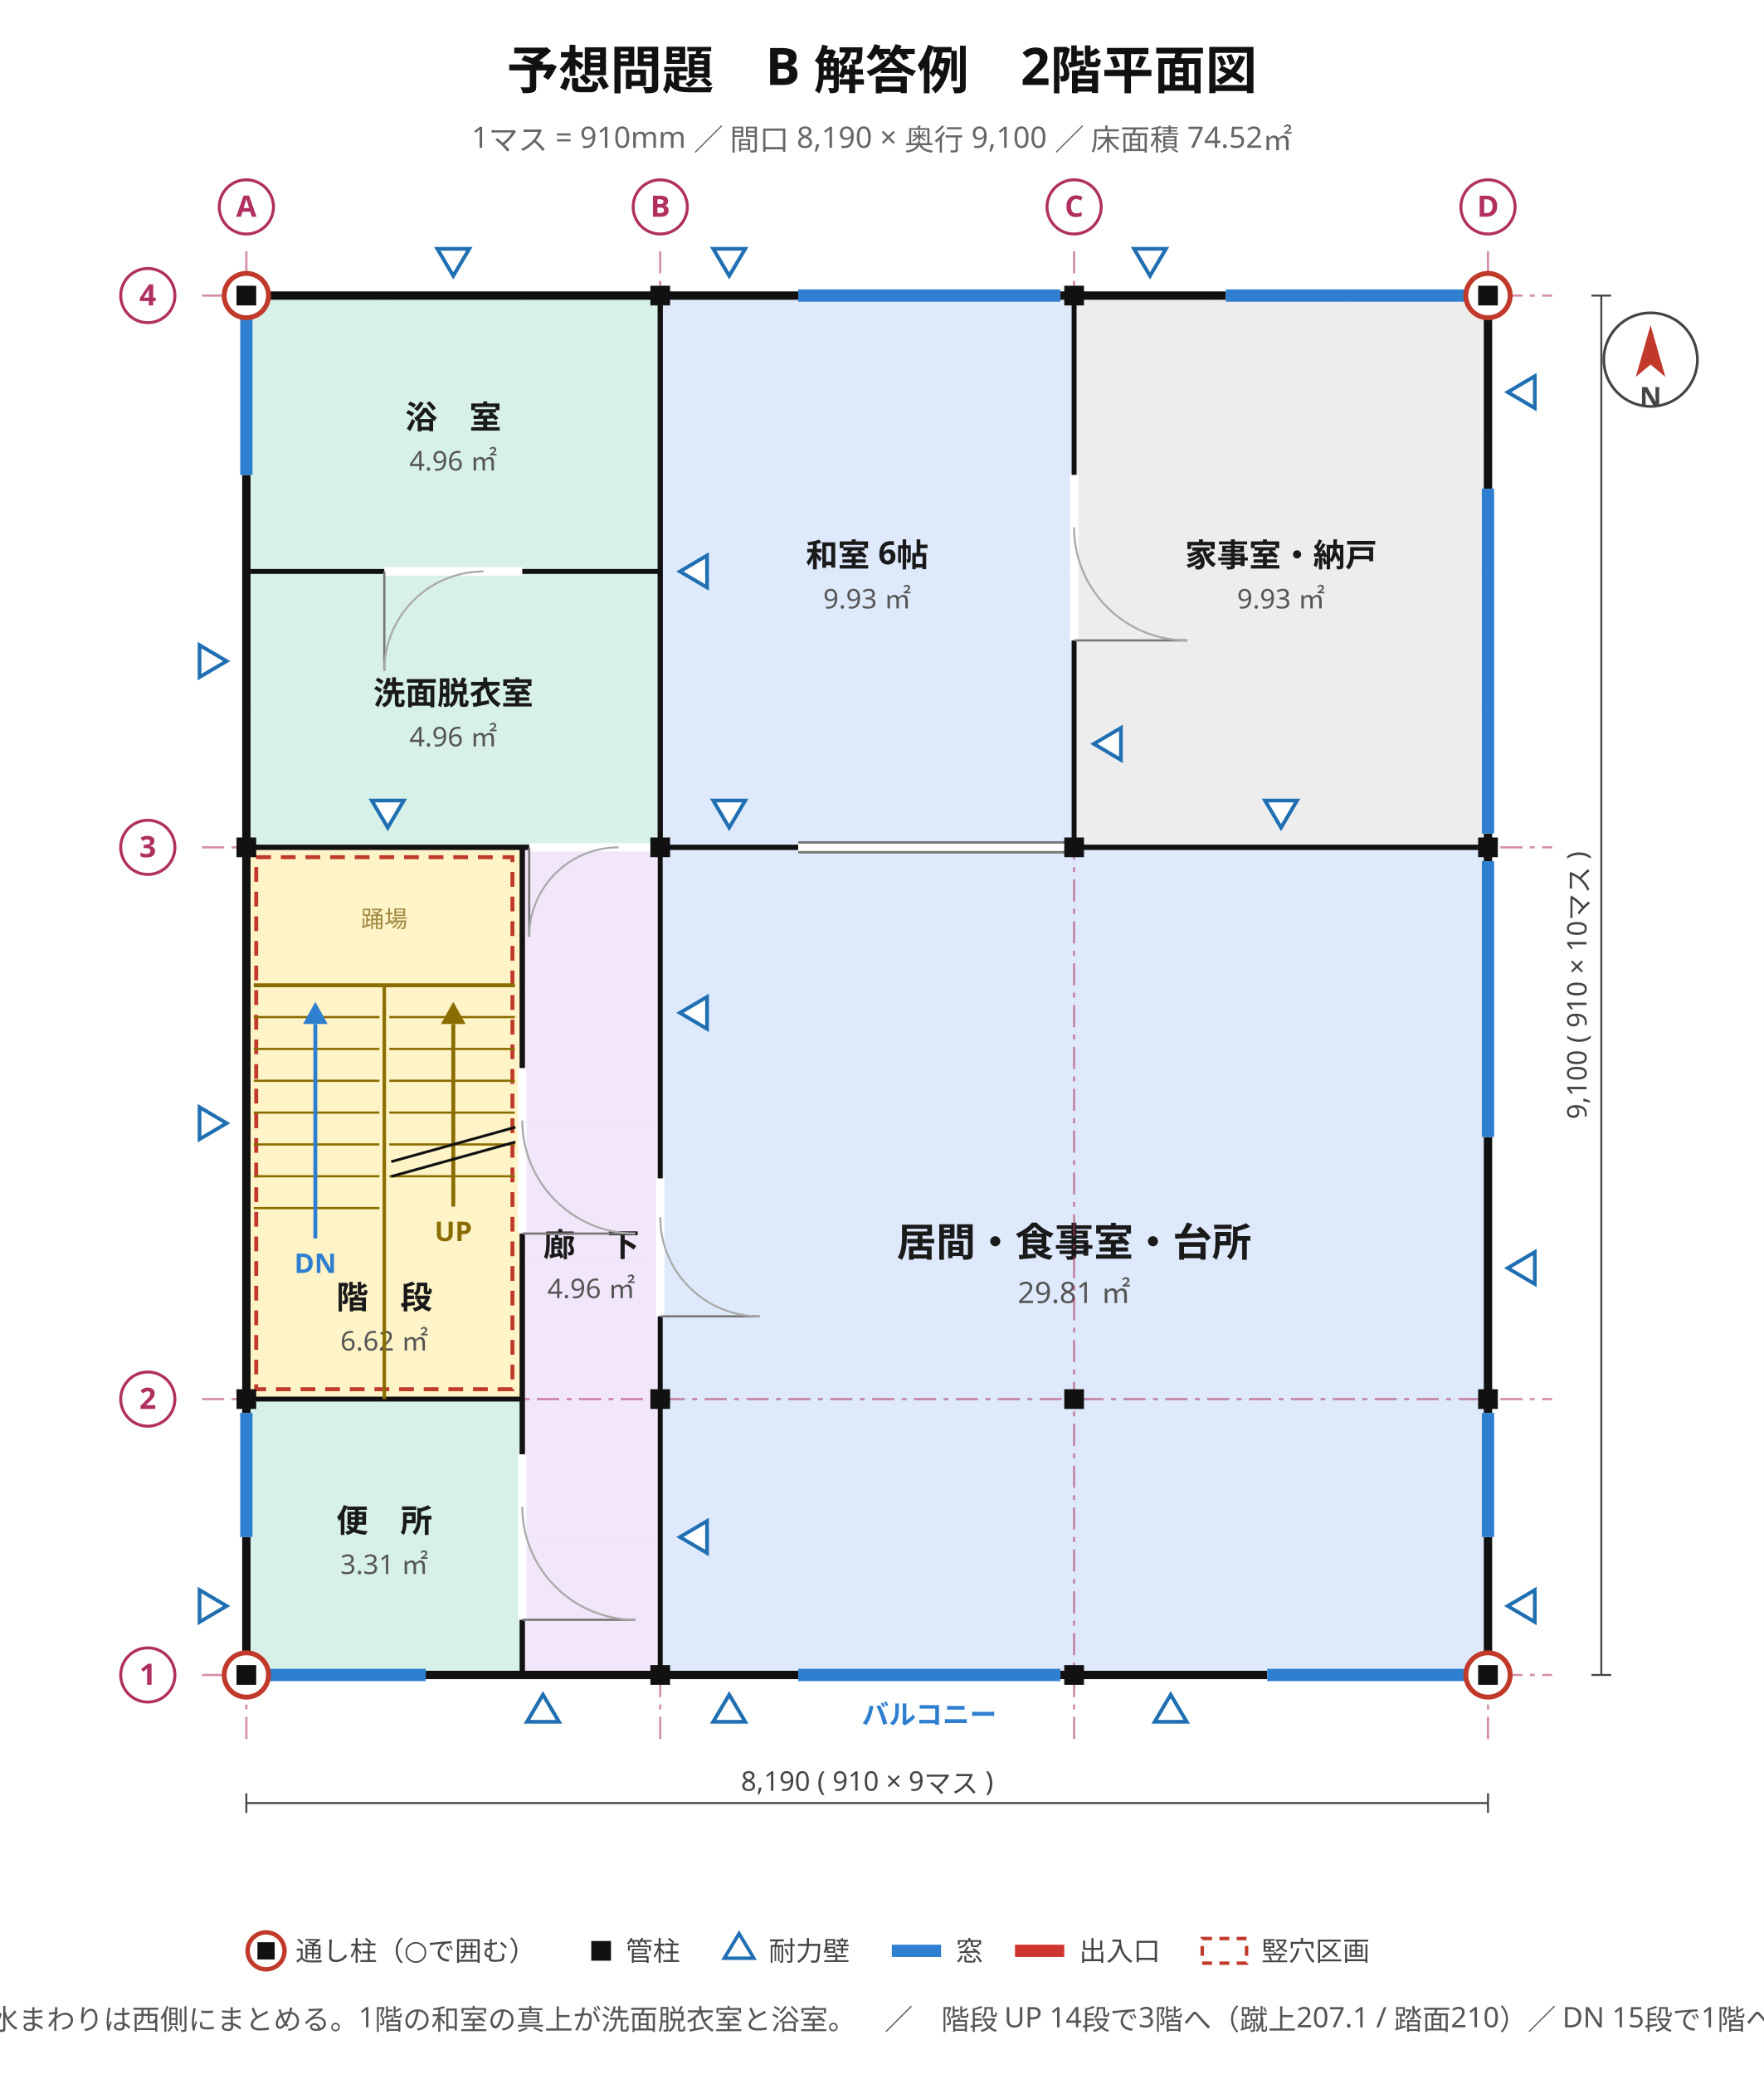
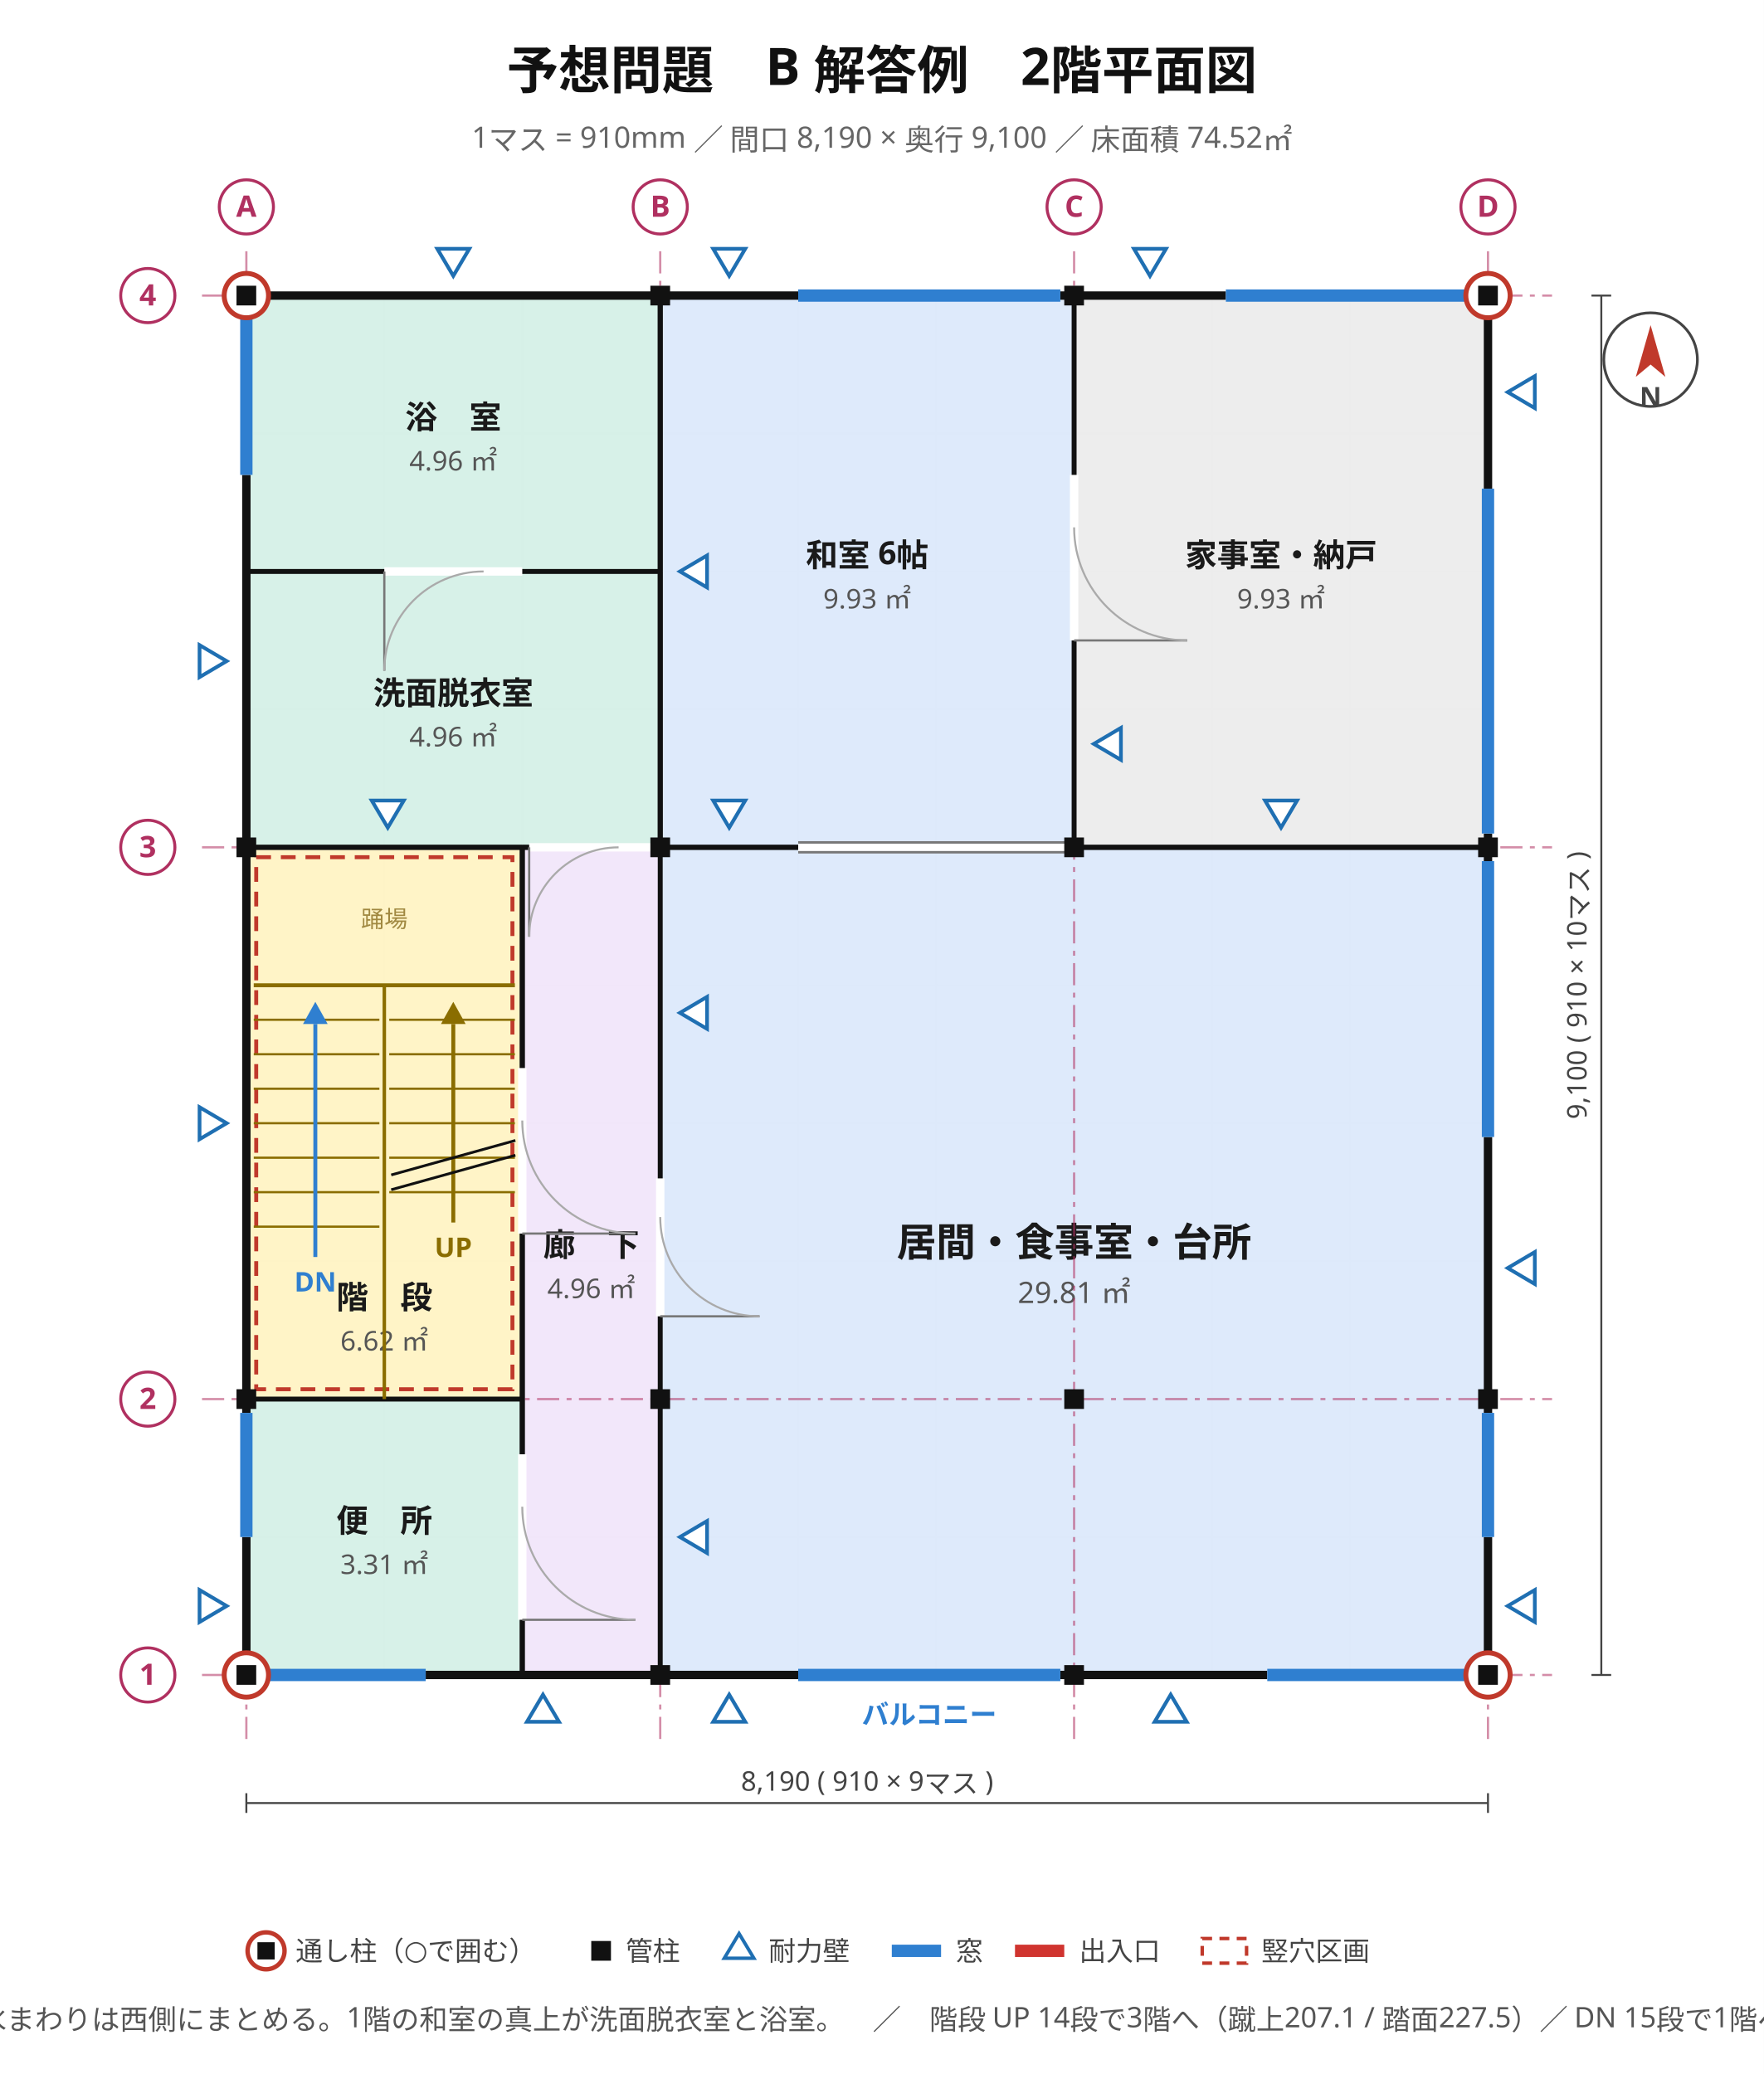
<svg xmlns="http://www.w3.org/2000/svg" viewBox="0 0 716 842" width="716" height="842" font-family="'Hiragino Sans','Hiragino Kaku Gothic ProN','Noto Sans JP','Yu Gothic',Meiryo,'IPAGothic',sans-serif">
  <rect width="716" height="842" fill="#ffffff" />
  <text x="358" y="36" font-size="21" text-anchor="middle" fill="#111" font-weight="700" font-family="'Hiragino Sans','Hiragino Kaku Gothic ProN','Noto Sans JP','Yu Gothic',Meiryo,'IPAGothic',sans-serif">予想問題　B 解答例　2階平面図</text>
  <text x="358" y="60" font-size="12" text-anchor="middle" fill="#666" font-weight="400" font-family="'Hiragino Sans','Hiragino Kaku Gothic ProN','Noto Sans JP','Yu Gothic',Meiryo,'IPAGothic',sans-serif">1マス = 910mm ／ 間口 8,190 × 奥行 9,100 ／ 床面積 74.52㎡</text>
  <line x1="100" y1="120" x2="100" y2="680" stroke="#e8e8e8" stroke-width="0.7" />
  <line x1="156" y1="120" x2="156" y2="680" stroke="#e8e8e8" stroke-width="0.7" />
  <line x1="212" y1="120" x2="212" y2="680" stroke="#e8e8e8" stroke-width="0.7" />
  <line x1="268" y1="120" x2="268" y2="680" stroke="#e8e8e8" stroke-width="0.7" />
  <line x1="324" y1="120" x2="324" y2="680" stroke="#e8e8e8" stroke-width="0.7" />
  <line x1="380" y1="120" x2="380" y2="680" stroke="#e8e8e8" stroke-width="0.7" />
  <line x1="436" y1="120" x2="436" y2="680" stroke="#e8e8e8" stroke-width="0.7" />
  <line x1="492" y1="120" x2="492" y2="680" stroke="#e8e8e8" stroke-width="0.7" />
  <line x1="548" y1="120" x2="548" y2="680" stroke="#e8e8e8" stroke-width="0.7" />
  <line x1="604" y1="120" x2="604" y2="680" stroke="#e8e8e8" stroke-width="0.7" />
  <line x1="100" y1="680" x2="604" y2="680" stroke="#e8e8e8" stroke-width="0.7" />
  <line x1="100" y1="624" x2="604" y2="624" stroke="#e8e8e8" stroke-width="0.7" />
  <line x1="100" y1="568" x2="604" y2="568" stroke="#e8e8e8" stroke-width="0.7" />
  <line x1="100" y1="512" x2="604" y2="512" stroke="#e8e8e8" stroke-width="0.7" />
  <line x1="100" y1="456" x2="604" y2="456" stroke="#e8e8e8" stroke-width="0.7" />
  <line x1="100" y1="400" x2="604" y2="400" stroke="#e8e8e8" stroke-width="0.7" />
  <line x1="100" y1="344" x2="604" y2="344" stroke="#e8e8e8" stroke-width="0.7" />
  <line x1="100" y1="288" x2="604" y2="288" stroke="#e8e8e8" stroke-width="0.7" />
  <line x1="100" y1="232" x2="604" y2="232" stroke="#e8e8e8" stroke-width="0.7" />
  <line x1="100" y1="176" x2="604" y2="176" stroke="#e8e8e8" stroke-width="0.7" />
  <line x1="100" y1="120" x2="604" y2="120" stroke="#e8e8e8" stroke-width="0.7" />
  <rect x="100" y="568" width="112" height="112" fill="#d5f0e7" stroke="#2f9077" stroke-width="1.2" opacity="0.95" />
  <text x="156" y="622" font-size="13" text-anchor="middle" fill="#1a1a1a" font-weight="700" font-family="'Hiragino Sans','Hiragino Kaku Gothic ProN','Noto Sans JP','Yu Gothic',Meiryo,'IPAGothic',sans-serif">便　所</text>
  <text x="156" y="639" font-size="11" text-anchor="middle" fill="#555" font-weight="400" font-family="'Hiragino Sans','Hiragino Kaku Gothic ProN','Noto Sans JP','Yu Gothic',Meiryo,'IPAGothic',sans-serif">3.31 ㎡</text>
  <rect x="100" y="344" width="112" height="224" fill="#fff3c4" stroke="#bb9508" stroke-width="1.2" opacity="0.95" />
  <text x="156" y="531.28" font-size="13" text-anchor="middle" fill="#1a1a1a" font-weight="700" font-family="'Hiragino Sans','Hiragino Kaku Gothic ProN','Noto Sans JP','Yu Gothic',Meiryo,'IPAGothic',sans-serif">階　段</text>
  <text x="156" y="548.28" font-size="11" text-anchor="middle" fill="#555" font-weight="400" font-family="'Hiragino Sans','Hiragino Kaku Gothic ProN','Noto Sans JP','Yu Gothic',Meiryo,'IPAGothic',sans-serif">6.62 ㎡</text>
  <rect x="212" y="344" width="56" height="336" fill="#f1e6fa" stroke="#8b62b5" stroke-width="1.2" opacity="0.95" />
  <text x="240" y="510" font-size="13" text-anchor="middle" fill="#1a1a1a" font-weight="700" font-family="'Hiragino Sans','Hiragino Kaku Gothic ProN','Noto Sans JP','Yu Gothic',Meiryo,'IPAGothic',sans-serif">廊　下</text>
  <text x="240" y="527" font-size="11" text-anchor="middle" fill="#555" font-weight="400" font-family="'Hiragino Sans','Hiragino Kaku Gothic ProN','Noto Sans JP','Yu Gothic',Meiryo,'IPAGothic',sans-serif">4.96 ㎡</text>
  <rect x="100" y="232" width="168" height="112" fill="#d5f0e7" stroke="#2f9077" stroke-width="1.2" opacity="0.95" />
  <text x="184" y="286" font-size="13" text-anchor="middle" fill="#1a1a1a" font-weight="700" font-family="'Hiragino Sans','Hiragino Kaku Gothic ProN','Noto Sans JP','Yu Gothic',Meiryo,'IPAGothic',sans-serif">洗面脱衣室</text>
  <text x="184" y="303" font-size="11" text-anchor="middle" fill="#555" font-weight="400" font-family="'Hiragino Sans','Hiragino Kaku Gothic ProN','Noto Sans JP','Yu Gothic',Meiryo,'IPAGothic',sans-serif">4.96 ㎡</text>
  <rect x="100" y="120" width="168" height="112" fill="#d5f0e7" stroke="#2f9077" stroke-width="1.2" opacity="0.95" />
  <text x="184" y="174" font-size="13" text-anchor="middle" fill="#1a1a1a" font-weight="700" font-family="'Hiragino Sans','Hiragino Kaku Gothic ProN','Noto Sans JP','Yu Gothic',Meiryo,'IPAGothic',sans-serif">浴　室</text>
  <text x="184" y="191" font-size="11" text-anchor="middle" fill="#555" font-weight="400" font-family="'Hiragino Sans','Hiragino Kaku Gothic ProN','Noto Sans JP','Yu Gothic',Meiryo,'IPAGothic',sans-serif">4.96 ㎡</text>
  <rect x="268" y="344" width="336" height="336" fill="#dce9fb" stroke="#4a76b8" stroke-width="1.2" opacity="0.95" />
  <text x="436" y="510" font-size="16" text-anchor="middle" fill="#1a1a1a" font-weight="700" font-family="'Hiragino Sans','Hiragino Kaku Gothic ProN','Noto Sans JP','Yu Gothic',Meiryo,'IPAGothic',sans-serif">居間・食事室・台所</text>
  <text x="436" y="529" font-size="12" text-anchor="middle" fill="#555" font-weight="400" font-family="'Hiragino Sans','Hiragino Kaku Gothic ProN','Noto Sans JP','Yu Gothic',Meiryo,'IPAGothic',sans-serif">29.81 ㎡</text>
  <rect x="268" y="120" width="168" height="224" fill="#dce9fb" stroke="#4a76b8" stroke-width="1.2" opacity="0.95" />
  <text x="352" y="230" font-size="13" text-anchor="middle" fill="#1a1a1a" font-weight="700" font-family="'Hiragino Sans','Hiragino Kaku Gothic ProN','Noto Sans JP','Yu Gothic',Meiryo,'IPAGothic',sans-serif">和室 6帖</text>
  <text x="352" y="247" font-size="11" text-anchor="middle" fill="#555" font-weight="400" font-family="'Hiragino Sans','Hiragino Kaku Gothic ProN','Noto Sans JP','Yu Gothic',Meiryo,'IPAGothic',sans-serif">9.93 ㎡</text>
  <rect x="436" y="120" width="168" height="224" fill="#ececec" stroke="#8a8a8a" stroke-width="1.2" opacity="0.95" />
  <text x="520" y="230" font-size="13" text-anchor="middle" fill="#1a1a1a" font-weight="700" font-family="'Hiragino Sans','Hiragino Kaku Gothic ProN','Noto Sans JP','Yu Gothic',Meiryo,'IPAGothic',sans-serif">家事室・納戸</text>
  <text x="520" y="247" font-size="11" text-anchor="middle" fill="#555" font-weight="400" font-family="'Hiragino Sans','Hiragino Kaku Gothic ProN','Noto Sans JP','Yu Gothic',Meiryo,'IPAGothic',sans-serif">9.93 ㎡</text>
  <line x1="100" y1="102" x2="100" y2="706" stroke="#b03060" stroke-width="0.9" stroke-dasharray="9 3 2 3" opacity="0.55" />
  <line x1="268" y1="102" x2="268" y2="706" stroke="#b03060" stroke-width="0.9" stroke-dasharray="9 3 2 3" opacity="0.55" />
  <line x1="436" y1="102" x2="436" y2="706" stroke="#b03060" stroke-width="0.9" stroke-dasharray="9 3 2 3" opacity="0.55" />
  <line x1="604" y1="102" x2="604" y2="706" stroke="#b03060" stroke-width="0.9" stroke-dasharray="9 3 2 3" opacity="0.55" />
  <line x1="82" y1="680" x2="630" y2="680" stroke="#b03060" stroke-width="0.9" stroke-dasharray="9 3 2 3" opacity="0.55" />
  <line x1="82" y1="568" x2="630" y2="568" stroke="#b03060" stroke-width="0.9" stroke-dasharray="9 3 2 3" opacity="0.55" />
  <line x1="82" y1="344" x2="630" y2="344" stroke="#b03060" stroke-width="0.9" stroke-dasharray="9 3 2 3" opacity="0.55" />
  <line x1="82" y1="120" x2="630" y2="120" stroke="#b03060" stroke-width="0.9" stroke-dasharray="9 3 2 3" opacity="0.55" />
  <rect x="100" y="120" width="504" height="560" stroke="#111" stroke-width="3.4" fill="none" />
  <line x1="324" y1="680" x2="430.4" y2="680" stroke="#ffffff" stroke-width="4.2" />
  <line x1="324" y1="680" x2="430.4" y2="680" stroke="#2f7fd0" stroke-width="5.0" />
  <text x="377.2" y="700" font-size="11" text-anchor="middle" fill="#2f7fd0" font-weight="700" font-family="'Hiragino Sans','Hiragino Kaku Gothic ProN','Noto Sans JP','Yu Gothic',Meiryo,'IPAGothic',sans-serif">バルコニー</text>
  <line x1="514.4" y1="680" x2="598.4" y2="680" stroke="#ffffff" stroke-width="4.2" />
  <line x1="514.4" y1="680" x2="598.4" y2="680" stroke="#2f7fd0" stroke-width="5.0" />
  <line x1="105.6" y1="680" x2="172.8" y2="680" stroke="#ffffff" stroke-width="4.2" />
  <line x1="105.6" y1="680" x2="172.8" y2="680" stroke="#2f7fd0" stroke-width="5.0" />
  <line x1="324" y1="120" x2="430.4" y2="120" stroke="#ffffff" stroke-width="4.2" />
  <line x1="324" y1="120" x2="430.4" y2="120" stroke="#2f7fd0" stroke-width="5.0" />
  <line x1="497.6" y1="120" x2="598.4" y2="120" stroke="#ffffff" stroke-width="4.2" />
  <line x1="497.6" y1="120" x2="598.4" y2="120" stroke="#2f7fd0" stroke-width="5.0" />
  <line x1="100" y1="624" x2="100" y2="573.6" stroke="#ffffff" stroke-width="4.2" />
  <line x1="100" y1="624" x2="100" y2="573.6" stroke="#2f7fd0" stroke-width="5.0" />
  <line x1="100" y1="192.8" x2="100" y2="125.6" stroke="#ffffff" stroke-width="4.2" />
  <line x1="100" y1="192.8" x2="100" y2="125.6" stroke="#2f7fd0" stroke-width="5.0" />
  <line x1="604" y1="624" x2="604" y2="573.6" stroke="#ffffff" stroke-width="4.2" />
  <line x1="604" y1="624" x2="604" y2="573.6" stroke="#2f7fd0" stroke-width="5.0" />
  <line x1="604" y1="461.6" x2="604" y2="349.6" stroke="#ffffff" stroke-width="4.2" />
  <line x1="604" y1="461.6" x2="604" y2="349.6" stroke="#2f7fd0" stroke-width="5.0" />
  <line x1="604" y1="338.4" x2="604" y2="198.4" stroke="#ffffff" stroke-width="4.2" />
  <line x1="604" y1="338.4" x2="604" y2="198.4" stroke="#2f7fd0" stroke-width="5.0" />
+   <line x1="212" y1="680" x2="212" y2="344" stroke="#111" stroke-width="2.0" />
+   <line x1="100" y1="344" x2="268" y2="344" stroke="#111" stroke-width="2.0" />
+   <line x1="268" y1="680" x2="268" y2="344" stroke="#111" stroke-width="2.0" />
+   <line x1="268" y1="344" x2="268" y2="120" stroke="#111" stroke-width="2.0" />
+   <line x1="212" y1="568" x2="212" y2="344" stroke="#111" stroke-width="2.0" />
+   <line x1="212" y1="344" x2="268" y2="344" stroke="#111" stroke-width="2.0" />
+   <line x1="212" y1="680" x2="212" y2="568" stroke="#111" stroke-width="2.0" />
+   <line x1="268" y1="232" x2="268" y2="120" stroke="#111" stroke-width="2.0" />
+   <line x1="100" y1="344" x2="212" y2="344" stroke="#111" stroke-width="2.0" />
+   <line x1="436" y1="344" x2="604" y2="344" stroke="#111" stroke-width="2.0" />
  <line x1="100" y1="568" x2="212" y2="568" stroke="#111" stroke-width="2.0" />
+   <line x1="268" y1="344" x2="436" y2="344" stroke="#111" stroke-width="2.0" />
+   <line x1="268" y1="344" x2="604" y2="344" stroke="#111" stroke-width="2.0" />
+   <line x1="100" y1="232" x2="268" y2="232" stroke="#111" stroke-width="2.0" />
  <line x1="436" y1="344" x2="436" y2="120" stroke="#111" stroke-width="2.0" />
-   <line x1="100" y1="344" x2="268" y2="344" stroke="#111" stroke-width="2.0" />
-   <line x1="100" y1="232" x2="268" y2="232" stroke="#111" stroke-width="2.0" />
-   <line x1="212" y1="344" x2="268" y2="344" stroke="#111" stroke-width="2.0" />
-   <line x1="268" y1="344" x2="268" y2="120" stroke="#111" stroke-width="2.0" />
-   <line x1="100" y1="344" x2="212" y2="344" stroke="#111" stroke-width="2.0" />
-   <line x1="268" y1="680" x2="268" y2="344" stroke="#111" stroke-width="2.0" />
-   <line x1="436" y1="344" x2="604" y2="344" stroke="#111" stroke-width="2.0" />
-   <line x1="268" y1="232" x2="268" y2="120" stroke="#111" stroke-width="2.0" />
-   <line x1="212" y1="680" x2="212" y2="344" stroke="#111" stroke-width="2.0" />
-   <line x1="212" y1="568" x2="212" y2="344" stroke="#111" stroke-width="2.0" />
-   <line x1="268" y1="344" x2="604" y2="344" stroke="#111" stroke-width="2.0" />
-   <line x1="212" y1="680" x2="212" y2="568" stroke="#111" stroke-width="2.0" />
-   <line x1="268" y1="344" x2="436" y2="344" stroke="#111" stroke-width="2.0" />
  <line x1="268" y1="344" x2="268" y2="232" stroke="#111" stroke-width="2.0" />
  <line x1="212" y1="657.6" x2="212" y2="590.4" stroke="#ffffff" stroke-width="3.4" />
  <line x1="212" y1="657.6" x2="257.92" y2="657.6" stroke="#777" stroke-width="0.9" />
  <path d="M 257.9 657.6 A 45.9 45.9 0 0 1 212.0 611.7" stroke="#aaa" stroke-width="0.8" fill="none" />
  <line x1="212" y1="500.8" x2="212" y2="433.6" stroke="#ffffff" stroke-width="3.4" />
  <line x1="212" y1="500.8" x2="257.92" y2="500.8" stroke="#777" stroke-width="0.9" />
  <path d="M 257.9 500.8 A 45.9 45.9 0 0 1 212.0 454.9" stroke="#aaa" stroke-width="0.8" fill="none" />
  <line x1="214.8" y1="344" x2="265.2" y2="344" stroke="#ffffff" stroke-width="3.4" />
  <line x1="214.8" y1="344" x2="214.8" y2="380.29" stroke="#777" stroke-width="0.9" />
  <path d="M 214.8 380.3 A 36.3 36.3 0 0 1 251.1 344.0" stroke="#aaa" stroke-width="0.8" fill="none" />
  <line x1="156" y1="232" x2="212" y2="232" stroke="#ffffff" stroke-width="3.4" />
  <line x1="156" y1="232" x2="156" y2="272.32" stroke="#777" stroke-width="0.9" />
  <path d="M 156.0 272.3 A 40.3 40.3 0 0 1 196.3 232.0" stroke="#aaa" stroke-width="0.8" fill="none" />
  <line x1="268" y1="534.4" x2="268" y2="478.4" stroke="#ffffff" stroke-width="3.4" />
  <line x1="268" y1="534.4" x2="308.32" y2="534.4" stroke="#777" stroke-width="0.9" />
  <path d="M 308.3 534.4 A 40.3 40.3 0 0 1 268.0 494.1" stroke="#aaa" stroke-width="0.8" fill="none" />
  <line x1="324" y1="344" x2="436" y2="344" stroke="#ffffff" stroke-width="3.4" />
  <line x1="324" y1="342" x2="436" y2="342" stroke="#777" stroke-width="1.0" />
  <line x1="324" y1="346" x2="436" y2="346" stroke="#777" stroke-width="1.0" />
  <line x1="436" y1="260" x2="436" y2="192.8" stroke="#ffffff" stroke-width="3.4" />
  <line x1="436" y1="260" x2="481.92" y2="260" stroke="#777" stroke-width="0.9" />
  <path d="M 481.9 260.0 A 45.9 45.9 0 0 1 436.0 214.1" stroke="#aaa" stroke-width="0.8" fill="none" />
  <rect x="104" y="348" width="104" height="216" fill="none" stroke="#c0392b" stroke-width="1.6" stroke-dasharray="6 4" />
  <line x1="103" y1="400" x2="209" y2="400" stroke="#8a6d00" stroke-width="1.6" />
  <line x1="156" y1="568" x2="156" y2="400" stroke="#8a6d00" stroke-width="1.4" />
-   <line x1="158" y1="412.92" x2="209" y2="412.92" stroke="#8a6d00" stroke-width="0.9" />
-   <line x1="158" y1="425.85" x2="209" y2="425.85" stroke="#8a6d00" stroke-width="0.9" />
-   <line x1="158" y1="438.77" x2="209" y2="438.77" stroke="#8a6d00" stroke-width="0.9" />
-   <line x1="158" y1="451.69" x2="209" y2="451.69" stroke="#8a6d00" stroke-width="0.9" />
-   <line x1="158" y1="464.62" x2="209" y2="464.62" stroke="#8a6d00" stroke-width="0.9" />
-   <line x1="158" y1="477.54" x2="209" y2="477.54" stroke="#8a6d00" stroke-width="0.9" />
-   <line x1="103" y1="412.92" x2="154" y2="412.92" stroke="#8a6d00" stroke-width="0.9" />
-   <line x1="103" y1="425.85" x2="154" y2="425.85" stroke="#8a6d00" stroke-width="0.9" />
-   <line x1="103" y1="438.77" x2="154" y2="438.77" stroke="#8a6d00" stroke-width="0.9" />
-   <line x1="103" y1="451.69" x2="154" y2="451.69" stroke="#8a6d00" stroke-width="0.9" />
-   <line x1="103" y1="464.62" x2="154" y2="464.62" stroke="#8a6d00" stroke-width="0.9" />
-   <line x1="103" y1="477.54" x2="154" y2="477.54" stroke="#8a6d00" stroke-width="0.9" />
-   <line x1="103" y1="490.46" x2="154" y2="490.46" stroke="#8a6d00" stroke-width="0.9" />
-   <line x1="184" y1="489.86" x2="184" y2="415.72" stroke="#8a6d00" stroke-width="1.6" />
+   <line x1="158" y1="414" x2="209" y2="414" stroke="#8a6d00" stroke-width="0.9" />
+   <line x1="158" y1="428" x2="209" y2="428" stroke="#8a6d00" stroke-width="0.9" />
+   <line x1="158" y1="442" x2="209" y2="442" stroke="#8a6d00" stroke-width="0.9" />
+   <line x1="158" y1="456" x2="209" y2="456" stroke="#8a6d00" stroke-width="0.9" />
+   <line x1="158" y1="470" x2="209" y2="470" stroke="#8a6d00" stroke-width="0.9" />
+   <line x1="158" y1="484" x2="209" y2="484" stroke="#8a6d00" stroke-width="0.9" />
+   <line x1="103" y1="414" x2="154" y2="414" stroke="#8a6d00" stroke-width="0.9" />
+   <line x1="103" y1="428" x2="154" y2="428" stroke="#8a6d00" stroke-width="0.9" />
+   <line x1="103" y1="442" x2="154" y2="442" stroke="#8a6d00" stroke-width="0.9" />
+   <line x1="103" y1="456" x2="154" y2="456" stroke="#8a6d00" stroke-width="0.9" />
+   <line x1="103" y1="470" x2="154" y2="470" stroke="#8a6d00" stroke-width="0.9" />
+   <line x1="103" y1="484" x2="154" y2="484" stroke="#8a6d00" stroke-width="0.9" />
+   <line x1="103" y1="498" x2="154" y2="498" stroke="#8a6d00" stroke-width="0.9" />
+   <line x1="184" y1="496.32" x2="184" y2="415.72" stroke="#8a6d00" stroke-width="1.6" />
  <polygon points="184,406.72 179,415.72 189,415.72" fill="#8a6d00" />
-   <text x="184" y="503.86" font-size="11" text-anchor="middle" fill="#8a6d00" font-weight="700" font-family="'Hiragino Sans','Hiragino Kaku Gothic ProN','Noto Sans JP','Yu Gothic',Meiryo,'IPAGothic',sans-serif">UP</text>
-   <line x1="158.8" y1="471.62" x2="209.2" y2="457.62" stroke="#111" stroke-width="1.1" />
-   <line x1="158.8" y1="477.62" x2="209.2" y2="463.62" stroke="#111" stroke-width="1.1" />
-   <line x1="128" y1="502.78" x2="128" y2="415.72" stroke="#2f7fd0" stroke-width="1.6" />
+   <text x="184" y="510.32" font-size="11" text-anchor="middle" fill="#8a6d00" font-weight="700" font-family="'Hiragino Sans','Hiragino Kaku Gothic ProN','Noto Sans JP','Yu Gothic',Meiryo,'IPAGothic',sans-serif">UP</text>
+   <line x1="158.8" y1="477" x2="209.2" y2="463" stroke="#111" stroke-width="1.1" />
+   <line x1="158.8" y1="483" x2="209.2" y2="469" stroke="#111" stroke-width="1.1" />
+   <line x1="128" y1="510.32" x2="128" y2="415.72" stroke="#2f7fd0" stroke-width="1.6" />
  <polygon points="128,406.72 123,415.72 133,415.72" fill="#2f7fd0" />
-   <text x="128" y="516.78" font-size="11" text-anchor="middle" fill="#2f7fd0" font-weight="700" font-family="'Hiragino Sans','Hiragino Kaku Gothic ProN','Noto Sans JP','Yu Gothic',Meiryo,'IPAGothic',sans-serif">DN</text>
+   <text x="128" y="524.32" font-size="11" text-anchor="middle" fill="#2f7fd0" font-weight="700" font-family="'Hiragino Sans','Hiragino Kaku Gothic ProN','Noto Sans JP','Yu Gothic',Meiryo,'IPAGothic',sans-serif">DN</text>
  <text x="156" y="376.48" font-size="9.5" text-anchor="middle" fill="#a08840" font-weight="400" font-family="'Hiragino Sans','Hiragino Kaku Gothic ProN','Noto Sans JP','Yu Gothic',Meiryo,'IPAGothic',sans-serif">踊場</text>
  <polygon points="92,652 81,645.5 81,658.5" fill="#ffffff" stroke="#1f6fb2" stroke-width="1.5" />
  <polygon points="92,456 81,449.5 81,462.5" fill="#ffffff" stroke="#1f6fb2" stroke-width="1.5" />
  <polygon points="92,268.4 81,261.9 81,274.9" fill="#ffffff" stroke="#1f6fb2" stroke-width="1.5" />
  <polygon points="276,624 287,617.5 287,630.5" fill="#ffffff" stroke="#1f6fb2" stroke-width="1.5" />
  <polygon points="276,411.2 287,404.7 287,417.7" fill="#ffffff" stroke="#1f6fb2" stroke-width="1.5" />
  <polygon points="276,232 287,225.5 287,238.5" fill="#ffffff" stroke="#1f6fb2" stroke-width="1.5" />
  <polygon points="444,302 455,295.5 455,308.5" fill="#ffffff" stroke="#1f6fb2" stroke-width="1.5" />
  <polygon points="612,652 623,645.5 623,658.5" fill="#ffffff" stroke="#1f6fb2" stroke-width="1.5" />
  <polygon points="612,514.8 623,508.3 623,521.3" fill="#ffffff" stroke="#1f6fb2" stroke-width="1.5" />
  <polygon points="612,159.2 623,152.7 623,165.7" fill="#ffffff" stroke="#1f6fb2" stroke-width="1.5" />
  <polygon points="220.4,688 213.9,699 226.9,699" fill="#ffffff" stroke="#1f6fb2" stroke-width="1.5" />
  <polygon points="296,688 289.5,699 302.5,699" fill="#ffffff" stroke="#1f6fb2" stroke-width="1.5" />
  <polygon points="475.2,688 468.7,699 481.7,699" fill="#ffffff" stroke="#1f6fb2" stroke-width="1.5" />
  <polygon points="157.4,336 150.9,325 163.9,325" fill="#ffffff" stroke="#1f6fb2" stroke-width="1.5" />
  <polygon points="296,336 289.5,325 302.5,325" fill="#ffffff" stroke="#1f6fb2" stroke-width="1.5" />
  <polygon points="520,336 513.5,325 526.5,325" fill="#ffffff" stroke="#1f6fb2" stroke-width="1.5" />
  <polygon points="184,112 177.5,101 190.5,101" fill="#ffffff" stroke="#1f6fb2" stroke-width="1.5" />
  <polygon points="296,112 289.5,101 302.5,101" fill="#ffffff" stroke="#1f6fb2" stroke-width="1.5" />
  <polygon points="466.8,112 460.3,101 473.3,101" fill="#ffffff" stroke="#1f6fb2" stroke-width="1.5" />
  <rect x="264" y="676" width="8" height="8" fill="#111" />
  <rect x="432" y="676" width="8" height="8" fill="#111" />
  <rect x="96" y="564" width="8" height="8" fill="#111" />
  <rect x="600" y="564" width="8" height="8" fill="#111" />
  <rect x="96" y="340" width="8" height="8" fill="#111" />
  <rect x="600" y="340" width="8" height="8" fill="#111" />
  <rect x="264" y="116" width="8" height="8" fill="#111" />
  <rect x="432" y="116" width="8" height="8" fill="#111" />
  <rect x="264" y="564" width="8" height="8" fill="#111" />
  <rect x="432" y="564" width="8" height="8" fill="#111" />
  <rect x="264" y="340" width="8" height="8" fill="#111" />
  <rect x="432" y="340" width="8" height="8" fill="#111" />
  <circle cx="100" cy="680" r="9" fill="#ffffff" stroke="#c0392b" stroke-width="2.0" />
  <rect x="96" y="676" width="8" height="8" fill="#111" />
  <circle cx="604" cy="680" r="9" fill="#ffffff" stroke="#c0392b" stroke-width="2.0" />
  <rect x="600" y="676" width="8" height="8" fill="#111" />
  <circle cx="100" cy="120" r="9" fill="#ffffff" stroke="#c0392b" stroke-width="2.0" />
  <rect x="96" y="116" width="8" height="8" fill="#111" />
  <circle cx="604" cy="120" r="9" fill="#ffffff" stroke="#c0392b" stroke-width="2.0" />
  <rect x="600" y="116" width="8" height="8" fill="#111" />
  <circle cx="100" cy="84" r="11" fill="#ffffff" stroke="#b03060" stroke-width="1.2" />
  <text x="100" y="88" font-size="12" text-anchor="middle" fill="#b03060" font-weight="700" font-family="'Hiragino Sans','Hiragino Kaku Gothic ProN','Noto Sans JP','Yu Gothic',Meiryo,'IPAGothic',sans-serif">A</text>
  <circle cx="268" cy="84" r="11" fill="#ffffff" stroke="#b03060" stroke-width="1.2" />
  <text x="268" y="88" font-size="12" text-anchor="middle" fill="#b03060" font-weight="700" font-family="'Hiragino Sans','Hiragino Kaku Gothic ProN','Noto Sans JP','Yu Gothic',Meiryo,'IPAGothic',sans-serif">B</text>
  <circle cx="436" cy="84" r="11" fill="#ffffff" stroke="#b03060" stroke-width="1.2" />
  <text x="436" y="88" font-size="12" text-anchor="middle" fill="#b03060" font-weight="700" font-family="'Hiragino Sans','Hiragino Kaku Gothic ProN','Noto Sans JP','Yu Gothic',Meiryo,'IPAGothic',sans-serif">C</text>
  <circle cx="604" cy="84" r="11" fill="#ffffff" stroke="#b03060" stroke-width="1.2" />
  <text x="604" y="88" font-size="12" text-anchor="middle" fill="#b03060" font-weight="700" font-family="'Hiragino Sans','Hiragino Kaku Gothic ProN','Noto Sans JP','Yu Gothic',Meiryo,'IPAGothic',sans-serif">D</text>
  <circle cx="60" cy="680" r="11" fill="#ffffff" stroke="#b03060" stroke-width="1.2" />
  <text x="60" y="684" font-size="12" text-anchor="middle" fill="#b03060" font-weight="700" font-family="'Hiragino Sans','Hiragino Kaku Gothic ProN','Noto Sans JP','Yu Gothic',Meiryo,'IPAGothic',sans-serif">1</text>
  <circle cx="60" cy="568" r="11" fill="#ffffff" stroke="#b03060" stroke-width="1.2" />
  <text x="60" y="572" font-size="12" text-anchor="middle" fill="#b03060" font-weight="700" font-family="'Hiragino Sans','Hiragino Kaku Gothic ProN','Noto Sans JP','Yu Gothic',Meiryo,'IPAGothic',sans-serif">2</text>
  <circle cx="60" cy="344" r="11" fill="#ffffff" stroke="#b03060" stroke-width="1.2" />
  <text x="60" y="348" font-size="12" text-anchor="middle" fill="#b03060" font-weight="700" font-family="'Hiragino Sans','Hiragino Kaku Gothic ProN','Noto Sans JP','Yu Gothic',Meiryo,'IPAGothic',sans-serif">3</text>
  <circle cx="60" cy="120" r="11" fill="#ffffff" stroke="#b03060" stroke-width="1.2" />
  <text x="60" y="124" font-size="12" text-anchor="middle" fill="#b03060" font-weight="700" font-family="'Hiragino Sans','Hiragino Kaku Gothic ProN','Noto Sans JP','Yu Gothic',Meiryo,'IPAGothic',sans-serif">4</text>
  <line x1="100" y1="732" x2="604" y2="732" stroke="#444" stroke-width="0.8" />
  <line x1="100" y1="728" x2="100" y2="736" stroke="#444" stroke-width="0.8" />
  <line x1="604" y1="728" x2="604" y2="736" stroke="#444" stroke-width="0.8" />
  <text x="352" y="727" font-size="11" text-anchor="middle" fill="#444" font-weight="400" font-family="'Hiragino Sans','Hiragino Kaku Gothic ProN','Noto Sans JP','Yu Gothic',Meiryo,'IPAGothic',sans-serif">8,190  ( 910 × 9マス )</text>
  <line x1="650" y1="680" x2="650" y2="120" stroke="#444" stroke-width="0.8" />
  <line x1="646" y1="680" x2="654" y2="680" stroke="#444" stroke-width="0.8" />
  <line x1="646" y1="120" x2="654" y2="120" stroke="#444" stroke-width="0.8" />
  <g transform="translate(644,400) rotate(-90)">
    <text x="0" y="0" font-size="11" text-anchor="middle" fill="#444" font-weight="400" font-family="'Hiragino Sans','Hiragino Kaku Gothic ProN','Noto Sans JP','Yu Gothic',Meiryo,'IPAGothic',sans-serif">9,100  ( 910 × 10マス )</text>
  </g>
  <circle cx="670" cy="146" r="19" fill="#ffffff" stroke="#444" stroke-width="1.1" />
  <polygon points="670,132 664,153 670,148 676,153" fill="#c0392b" />
  <text x="670" y="165" font-size="11" text-anchor="middle" fill="#444" font-weight="700" font-family="'Hiragino Sans','Hiragino Kaku Gothic ProN','Noto Sans JP','Yu Gothic',Meiryo,'IPAGothic',sans-serif">N</text>
  <circle cx="108" cy="792" r="7.5" fill="#ffffff" stroke="#c0392b" stroke-width="1.8" />
  <rect x="104.5" y="788.5" width="7" height="7" fill="#111" />
  <text x="120" y="796" font-size="11" text-anchor="start" fill="#444" font-weight="400" font-family="'Hiragino Sans','Hiragino Kaku Gothic ProN','Noto Sans JP','Yu Gothic',Meiryo,'IPAGothic',sans-serif">通し柱（○で囲む）</text>
  <rect x="240" y="788" width="8" height="8" fill="#111" />
  <text x="254" y="796" font-size="11" text-anchor="start" fill="#444" font-weight="400" font-family="'Hiragino Sans','Hiragino Kaku Gothic ProN','Noto Sans JP','Yu Gothic',Meiryo,'IPAGothic',sans-serif">管柱</text>
  <polygon points="300,785 294,795 306,795" fill="#fff" stroke="#1f6fb2" stroke-width="1.4" />
  <text x="312" y="796" font-size="11" text-anchor="start" fill="#444" font-weight="400" font-family="'Hiragino Sans','Hiragino Kaku Gothic ProN','Noto Sans JP','Yu Gothic',Meiryo,'IPAGothic',sans-serif">耐力壁</text>
  <line x1="362" y1="792" x2="382" y2="792" stroke="#2f7fd0" stroke-width="5" />
  <text x="388" y="796" font-size="11" text-anchor="start" fill="#444" font-weight="400" font-family="'Hiragino Sans','Hiragino Kaku Gothic ProN','Noto Sans JP','Yu Gothic',Meiryo,'IPAGothic',sans-serif">窓</text>
  <line x1="412" y1="792" x2="432" y2="792" stroke="#d0342f" stroke-width="5" />
  <text x="438" y="796" font-size="11" text-anchor="start" fill="#444" font-weight="400" font-family="'Hiragino Sans','Hiragino Kaku Gothic ProN','Noto Sans JP','Yu Gothic',Meiryo,'IPAGothic',sans-serif">出入口</text>
  <rect x="488" y="787" width="18" height="10" fill="none" stroke="#c0392b" stroke-width="1.4" stroke-dasharray="4 3" />
  <text x="512" y="796" font-size="11" text-anchor="start" fill="#444" font-weight="400" font-family="'Hiragino Sans','Hiragino Kaku Gothic ProN','Noto Sans JP','Yu Gothic',Meiryo,'IPAGothic',sans-serif">竪穴区画</text>
-   <text x="358" y="824" font-size="11.5" text-anchor="middle" fill="#555" font-weight="400" font-family="'Hiragino Sans','Hiragino Kaku Gothic ProN','Noto Sans JP','Yu Gothic',Meiryo,'IPAGothic',sans-serif">水まわりは西側にまとめる。1階の和室の真上が洗面脱衣室と浴室。　／　階段 UP 14段で3階へ（蹴上207.1 / 踏面210）／ DN 15段で1階へ</text>
+   <text x="358" y="824" font-size="11.5" text-anchor="middle" fill="#555" font-weight="400" font-family="'Hiragino Sans','Hiragino Kaku Gothic ProN','Noto Sans JP','Yu Gothic',Meiryo,'IPAGothic',sans-serif">水まわりは西側にまとめる。1階の和室の真上が洗面脱衣室と浴室。　／　階段 UP 14段で3階へ（蹴上207.1 / 踏面227.5）／ DN 15段で1階へ</text>
</svg>
